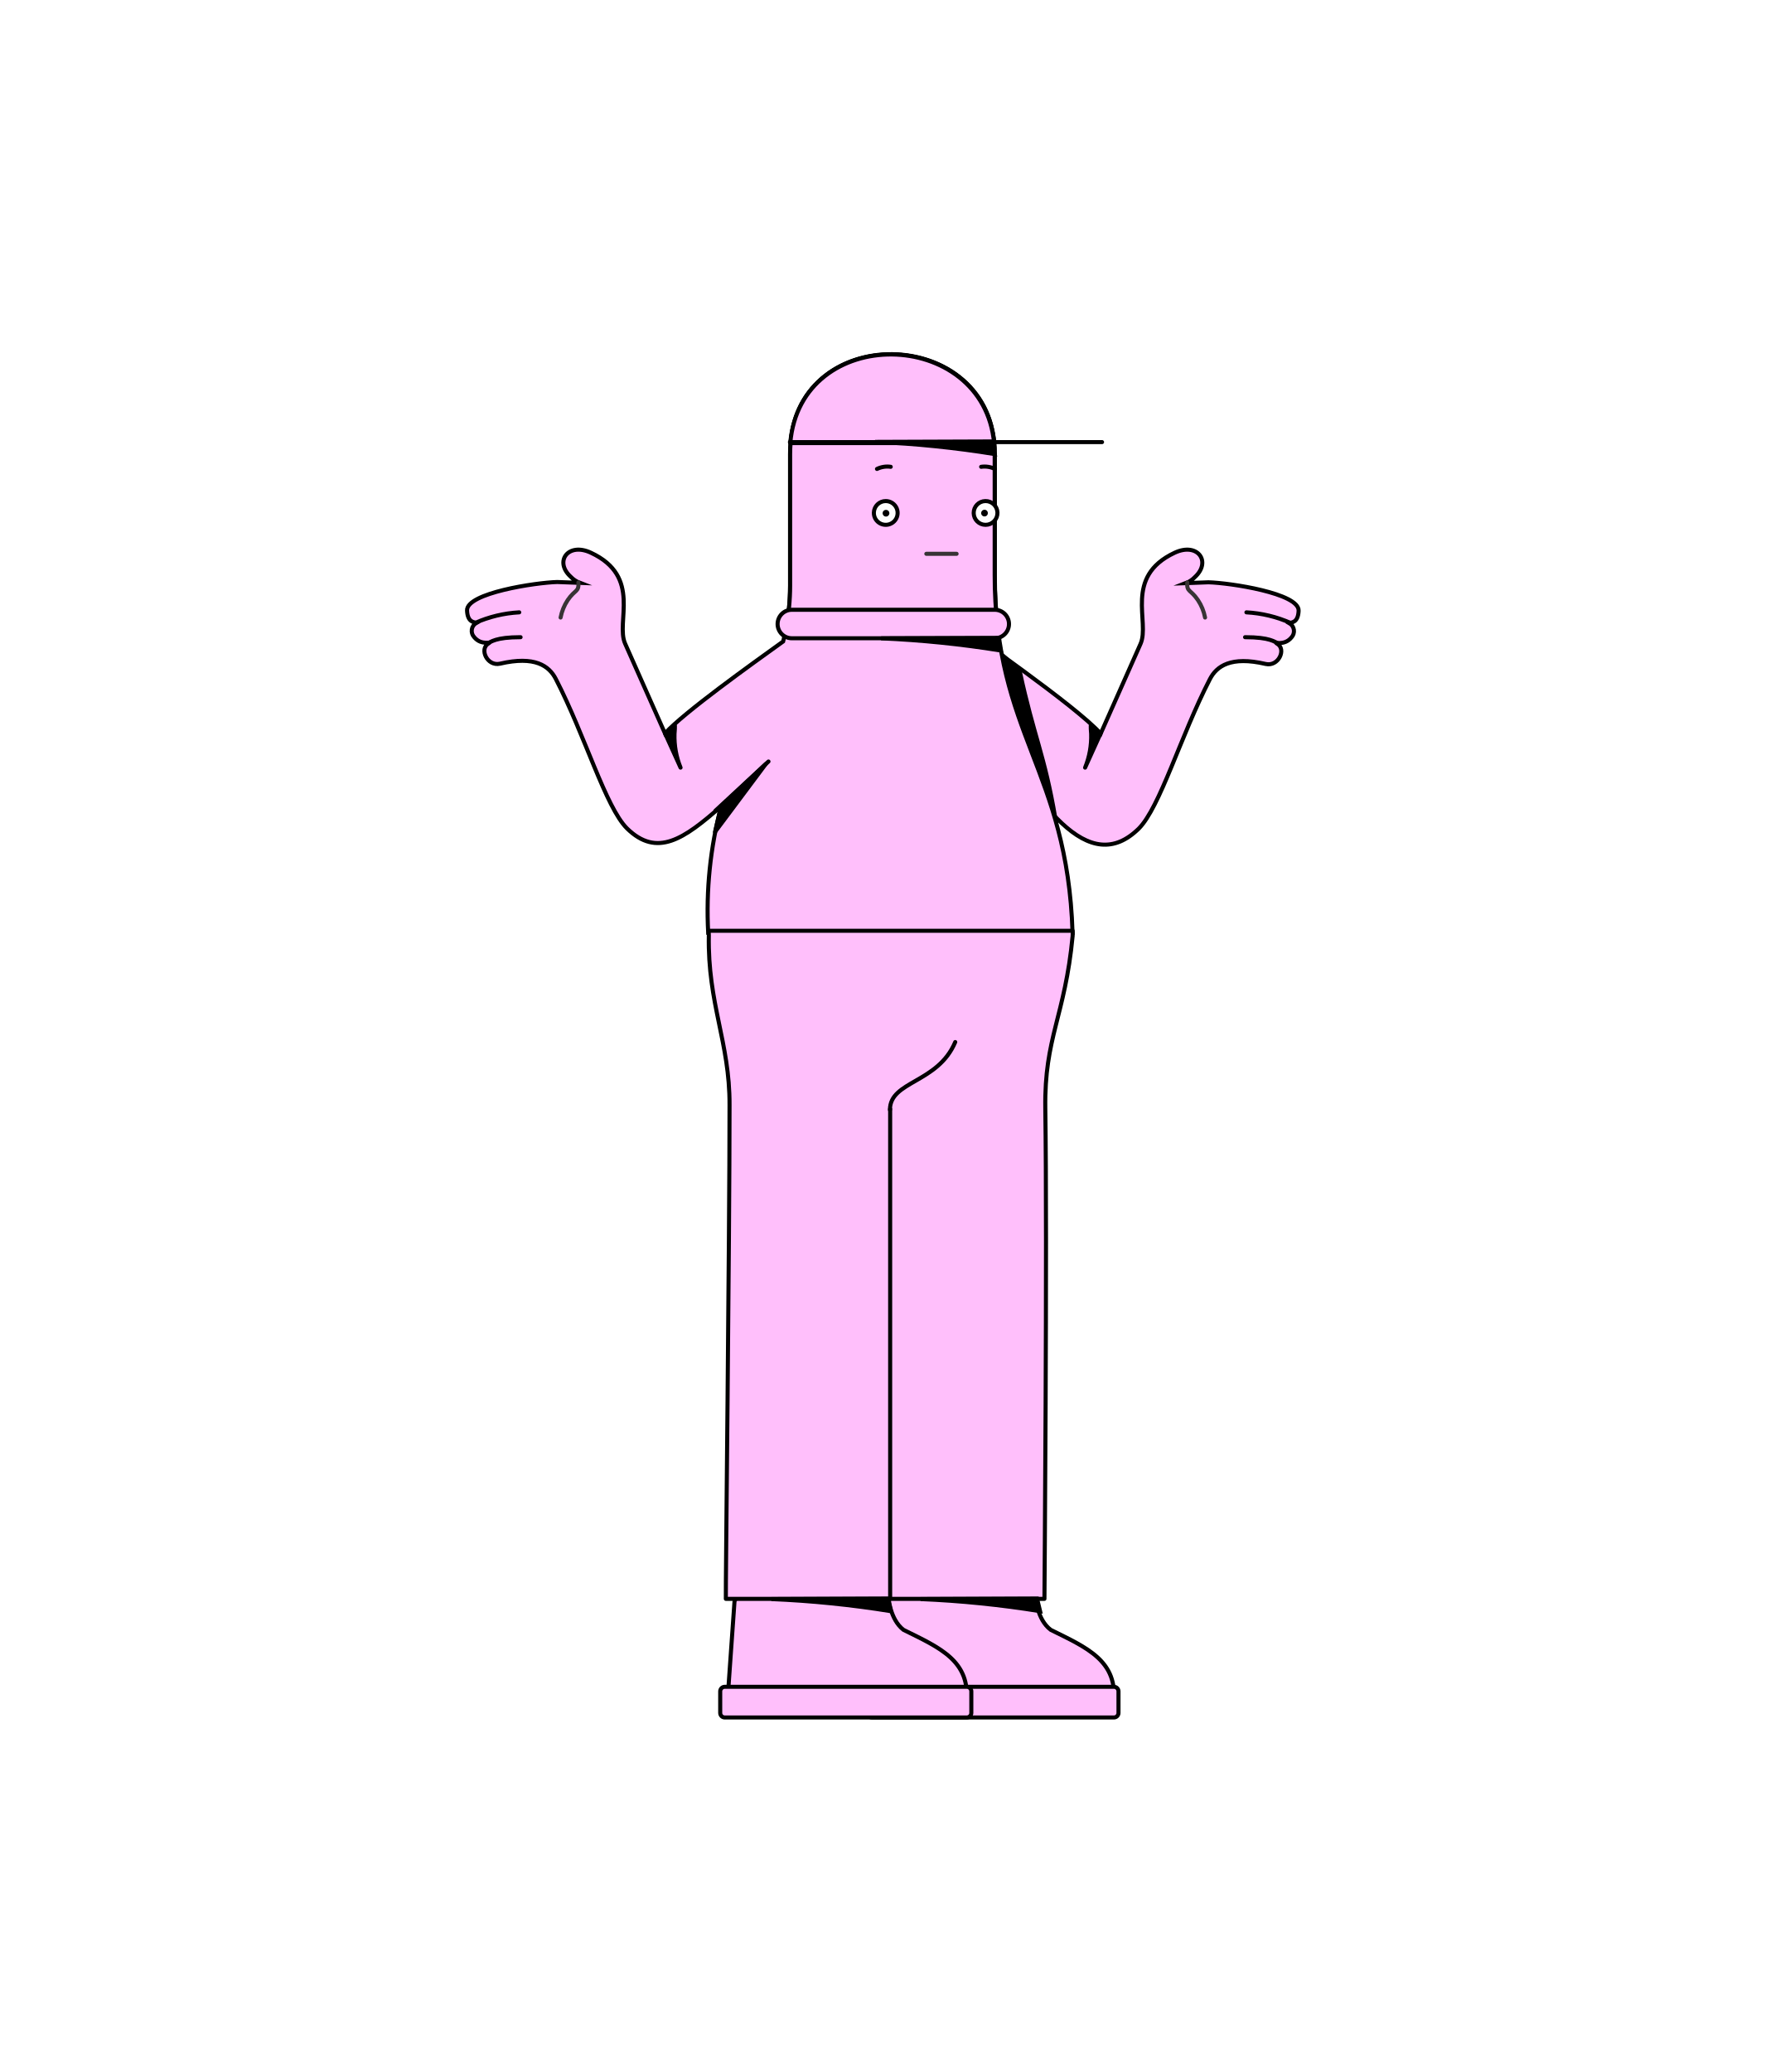
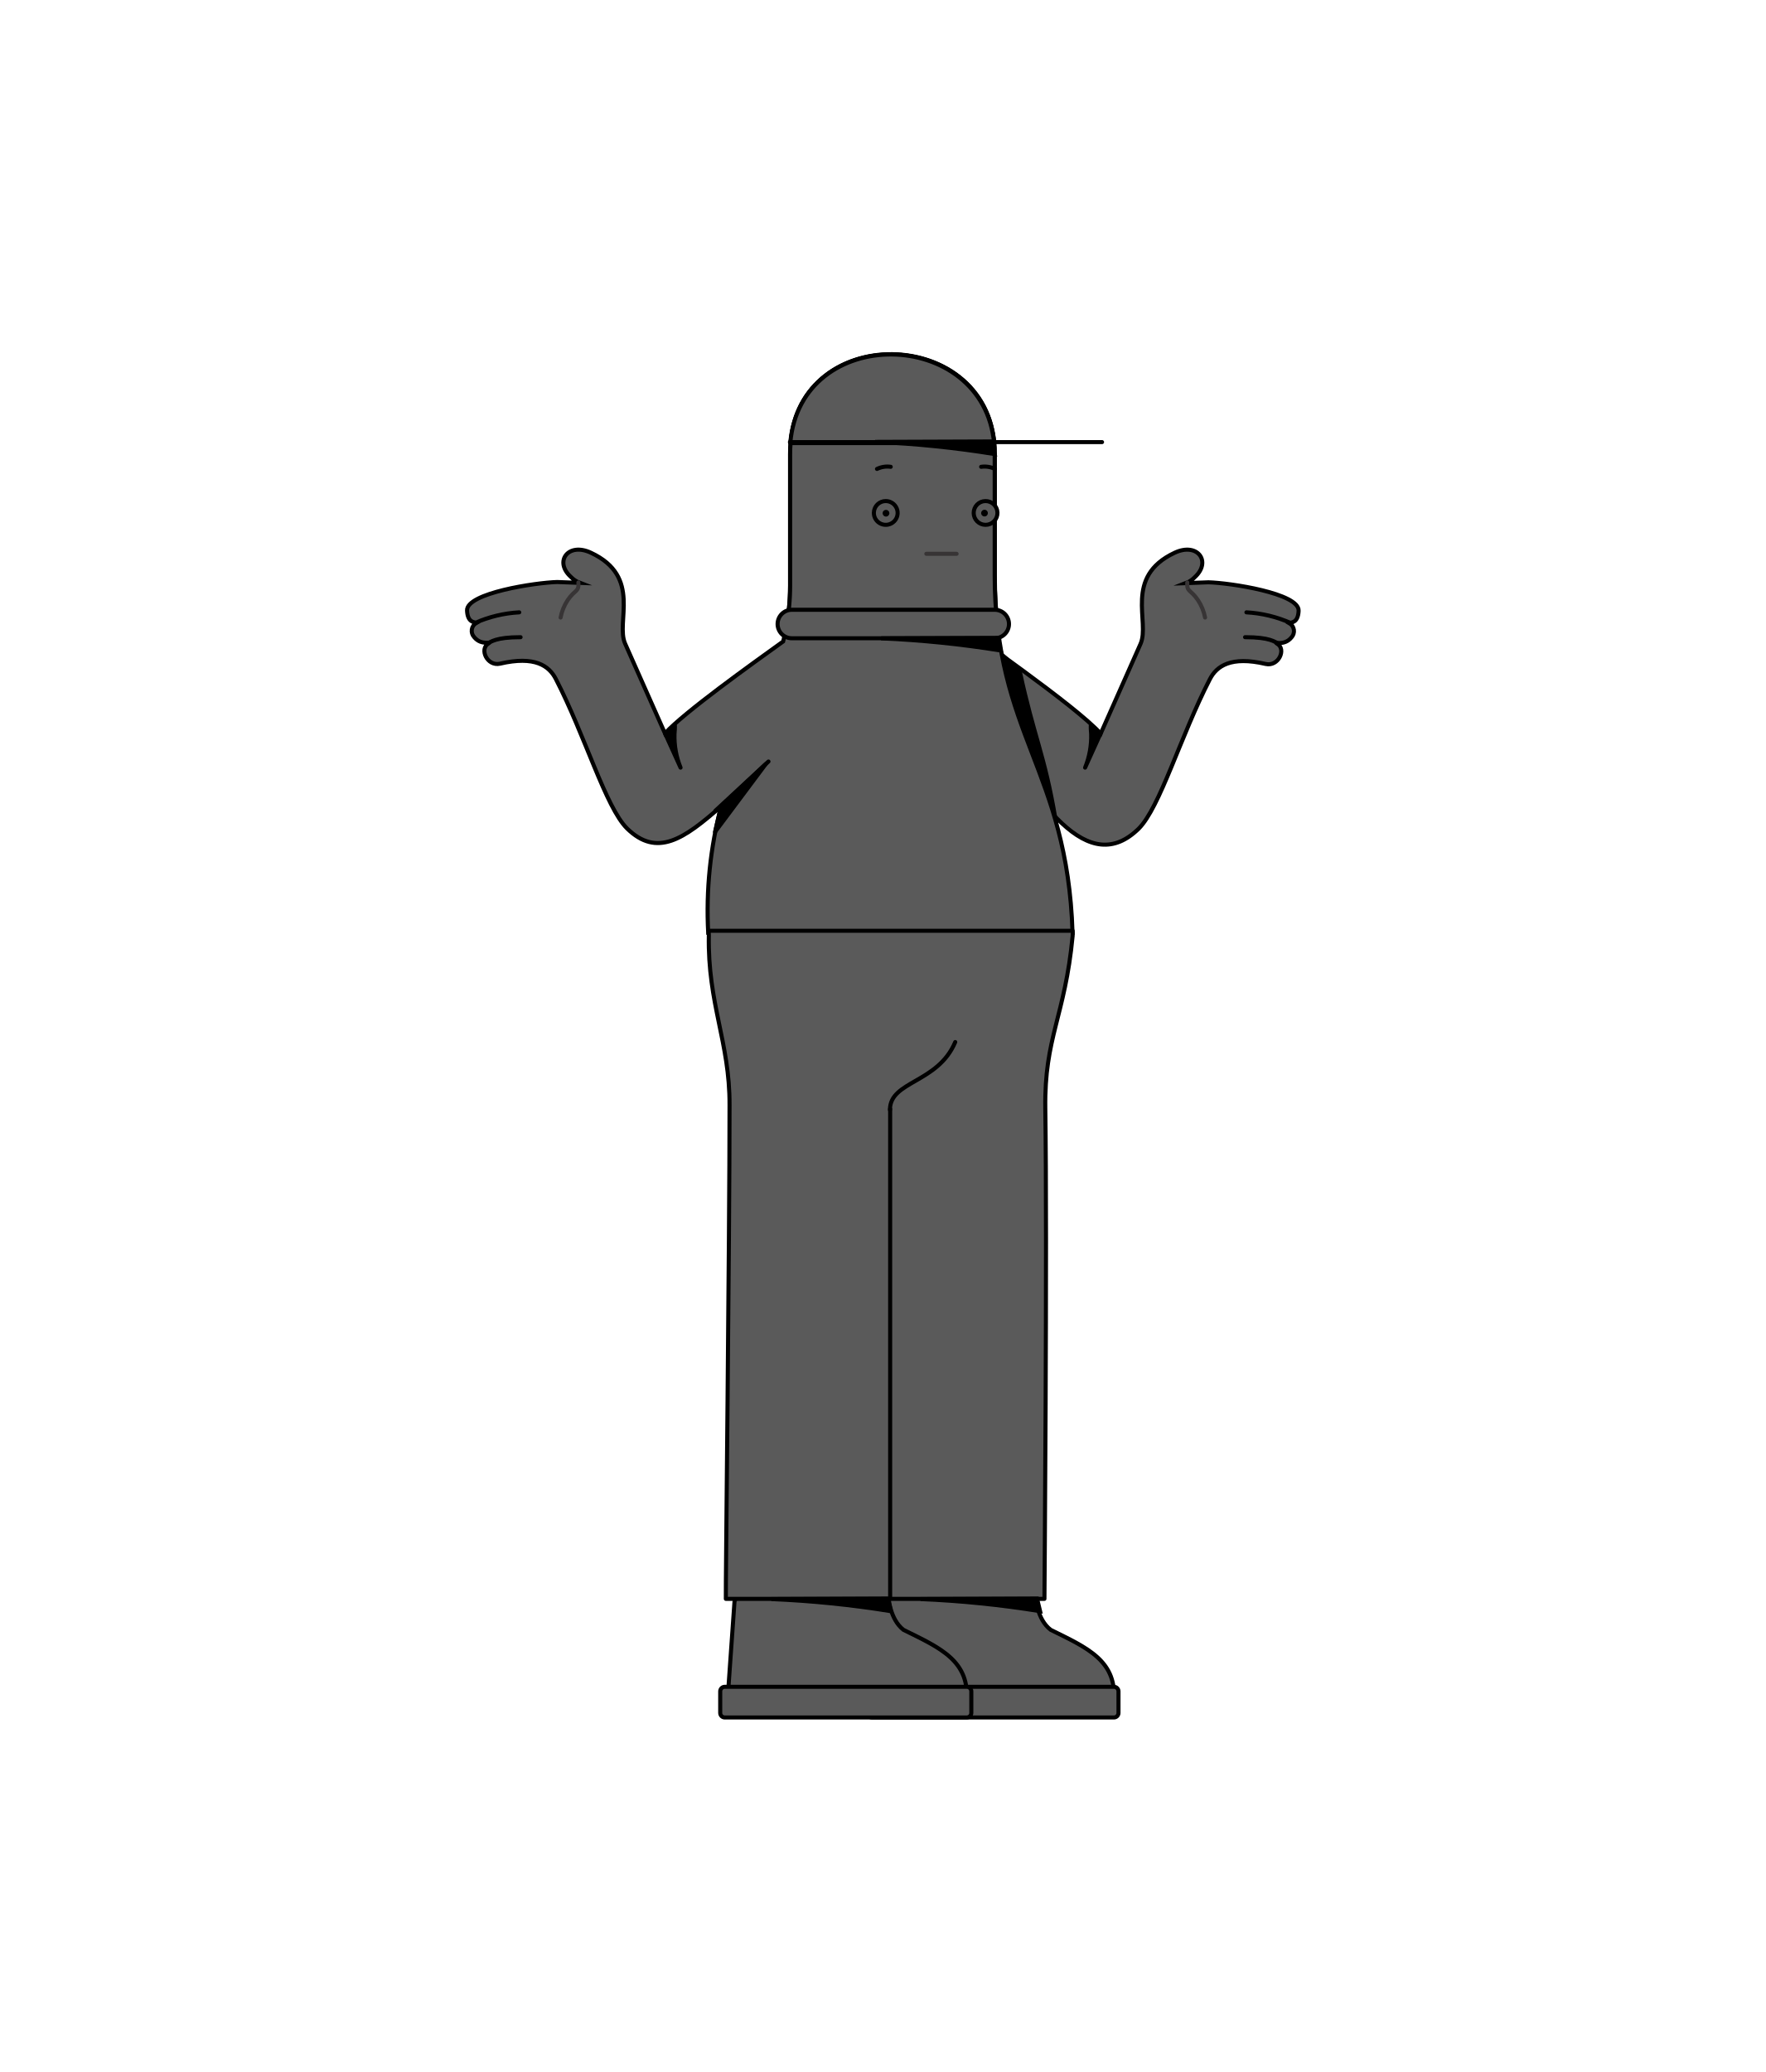
<svg xmlns="http://www.w3.org/2000/svg" id="Layer_1" data-name="Layer 1" viewBox="0 0 248 291">
  <defs>
-     <style>.cls-1,.cls-5{fill:#ffbffb;}.cls-1,.cls-3,.cls-6{fill-rule:evenodd;}.cls-2,.cls-4,.cls-7{fill:none;stroke-linecap:round;stroke-width:0.57px;}.cls-2,.cls-4{stroke:#000;}.cls-2,.cls-7{stroke-miterlimit:22.93;}.cls-4{stroke-linejoin:round;}.cls-6{fill:#fefefe;}.cls-7{stroke:#373435;}</style>
+     <style>.cls-1,.cls-5{fill:#5A5A5A;}.cls-1,.cls-3,.cls-6{fill-rule:evenodd;}.cls-2,.cls-4,.cls-7{fill:none;stroke-linecap:round;stroke-width:0.57px;}.cls-2,.cls-4{stroke:#000;}.cls-2,.cls-7{stroke-miterlimit:22.93;}.cls-4{stroke-linejoin:round;}.cls-6{fill:#5A5A5A;}.cls-7{stroke:#373435;}</style>
  </defs>
  <path class="cls-1" d="M135.6,88.23c.15.41,15.36,10.75,19,14.8,0,0,5.41-12.2,5.59-12.59,1.39-3.09-2.42-9.43,4.8-12.81,3.21-1.51,5.21,1.23,2.85,3.41a3.44,3.44,0,0,1-1.29.86l3.19-.12c3,.08,12.76,1.54,12.66,4-.07,1.76-1.08,1.61-1.3,1.74a1.29,1.29,0,0,1,.3,2c-1.05,1.29-2.62.52-2,.9,1.31.77.17,3.24-1.63,2.83-4.9-1.14-6.89.31-7.83,2.13-4.13,8-7,18-10,21-6.95,6.82-14.15-2.57-23-18.76-3.07-5.63-6.63-1.45-2.73-6.53C134.37,90.85,135.6,88.23,135.6,88.23Z" />
  <path class="cls-2" d="M135.6,88.23c.15.41,15.36,10.75,19,14.8,0,0,5.41-12.2,5.59-12.59,1.39-3.09-2.42-9.43,4.8-12.81,3.21-1.51,5.21,1.23,2.85,3.41a3.44,3.44,0,0,1-1.29.86l3.19-.12c3,.08,12.76,1.54,12.66,4-.07,1.76-1.08,1.61-1.3,1.74a1.29,1.29,0,0,1,.3,2c-1.05,1.29-2.62.52-2,.9,1.31.77.17,3.24-1.63,2.83-4.9-1.14-6.89.31-7.83,2.13-4.13,8-7,18-10,21-6.95,6.82-14.15-2.57-23-18.76-3.07-5.63-6.63-1.45-2.73-6.53C134.37,90.85,135.6,88.23,135.6,88.23Z" />
  <path class="cls-3" d="M139.87,91.14l3.37,3.16c2,9.28,3.45,11.58,5,20.67-2-1.66-1.71,2.85-3.71,1.19Z" />
  <path class="cls-2" d="M139.87,91.14l3.37,3.16c2,9.28,3.45,11.58,5,20.67-2-1.66-1.71,2.85-3.71,1.19Z" />
  <path class="cls-1" d="M110,90.09C105.48,93.34,96.15,100,93.4,103c0,0-5.41-12.2-5.59-12.59C86.42,87.35,90.23,81,83,77.63,79.8,76.12,77.8,78.86,80.16,81a3.44,3.44,0,0,0,1.29.86l-3.19-.12c-3,.08-12.76,1.54-12.66,4,.07,1.76,1.08,1.61,1.31,1.74a1.29,1.29,0,0,0-.31,2c1.05,1.29,2.62.52,2,.9-1.31.77-.17,3.24,1.63,2.83,4.9-1.14,6.89.31,7.83,2.13,4.13,8,7,18,10,21,4.22,4.14,8,1.5,13.23-3.1A57.62,57.62,0,0,0,99.47,131h51.18c-.73-23-10.92-27.77-10.92-50.27,0-8.55,0-8.41,0-17,0-18.3-28.79-19-28.76,0l0,18.46A31.22,31.22,0,0,1,110,90.09Z" />
  <path class="cls-2" d="M110,90.09C105.48,93.34,96.15,100,93.4,103c0,0-5.41-12.2-5.59-12.59C86.42,87.35,90.23,81,83,77.63,79.8,76.12,77.8,78.86,80.16,81a3.44,3.44,0,0,0,1.29.86l-3.19-.12c-3,.08-12.76,1.54-12.66,4,.07,1.76,1.08,1.61,1.31,1.74a1.29,1.29,0,0,0-.31,2c1.05,1.29,2.62.52,2,.9-1.31.77-.17,3.24,1.63,2.83,4.9-1.14,6.89.31,7.83,2.13,4.13,8,7,18,10,21,4.22,4.14,8,1.5,13.23-3.1A57.62,57.62,0,0,0,99.47,131h51.18c-.73-23-10.92-27.77-10.92-50.27,0-8.55,0-8.41,0-17,0-18.3-28.79-19-28.76,0l0,18.46A31.22,31.22,0,0,1,110,90.09Z" />
  <path class="cls-3" d="M154.59,103c-.18.41-1.73,3.8-2.18,4.81a11.6,11.6,0,0,0,.85-4.75s-.13-1.41,0-1.22a8.86,8.86,0,0,0,1.07,1.41C154.34,103.16,154.55,102.94,154.59,103Z" />
  <path class="cls-4" d="M154.59,103c-.18.41-1.73,3.8-2.18,4.81a11.6,11.6,0,0,0,.85-4.75s-.13-1.41,0-1.22a8.86,8.86,0,0,0,1.07,1.41C154.34,103.16,154.55,102.94,154.59,103Z" />
  <path class="cls-3" d="M93.41,103c.18.41,1.73,3.8,2.18,4.81a11.6,11.6,0,0,1-.85-4.75s.13-1.41,0-1.22a8.86,8.86,0,0,1-1.07,1.41S93.45,102.94,93.41,103Z" />
  <path class="cls-4" d="M93.41,103c.18.41,1.73,3.8,2.18,4.81a11.6,11.6,0,0,1-.85-4.75s.13-1.41,0-1.22a8.86,8.86,0,0,1-1.07,1.41S93.45,102.94,93.41,103Z" />
  <path class="cls-1" d="M145.48,224.37h-21a.67.67,0,0,0-.64.64l-1,14.16h33.58c.63-5.93-3.72-7.73-8.84-10.27C145.64,227.43,145.48,224.37,145.48,224.37Z" />
  <path class="cls-4" d="M145.48,224.37h-21a.67.67,0,0,0-.64.64l-1,14.16h33.58c.63-5.93-3.72-7.73-8.84-10.27C145.64,227.43,145.48,224.37,145.48,224.37Z" />
  <rect class="cls-5" x="121.84" y="236.9" width="35.26" height="4.31" rx="0.64" ry="0.64" />
  <rect class="cls-4" x="121.84" y="236.9" width="35.26" height="4.31" rx="0.64" ry="0.64" />
  <path class="cls-1" d="M124.8,224.37h-21a.67.67,0,0,0-.64.64l-1,14.16h33.58c.63-5.93-3.72-7.73-8.84-10.27C125,227.43,124.8,224.37,124.8,224.37Z" />
  <path class="cls-4" d="M124.8,224.37h-21a.67.67,0,0,0-.64.64l-1,14.16h33.58c.63-5.93-3.72-7.73-8.84-10.27C125,227.43,124.8,224.37,124.8,224.37Z" />
  <rect class="cls-5" x="101.16" y="236.9" width="35.27" height="4.31" rx="0.64" ry="0.64" />
  <rect class="cls-4" x="101.16" y="236.9" width="35.27" height="4.31" rx="0.64" ry="0.64" />
  <path class="cls-1" d="M139.71,63.75c0,8.55,0,8.41,0,17a63.73,63.73,0,0,0,.43,7.52H110.39a31.12,31.12,0,0,0,.59-6l0-18.46C110.92,44.8,139.68,45.45,139.71,63.75Z" />
  <path class="cls-4" d="M139.71,63.75c0,8.55,0,8.41,0,17a63.73,63.73,0,0,0,.43,7.52H110.39a31.12,31.12,0,0,0,.59-6l0-18.46C110.92,44.8,139.68,45.45,139.71,63.75Z" />
  <path class="cls-1" d="M111,62.23c1.43-16.87,27.11-16.32,28.63,0Z" />
  <path class="cls-4" d="M111,62.23c1.43-16.87,27.11-16.32,28.63,0Z" />
  <path class="cls-1" d="M99.56,130.72a4.32,4.32,0,0,0,0,.62c-.18,9.67,2.94,15,2.91,23.83,0,19.15-.57,68.38-.52,69.38h44.75s.4-50.11.12-68.89c-.14-10,2.76-12.86,3.84-24.21a5.93,5.93,0,0,0,0-.73Z" />
  <path class="cls-4" d="M99.56,130.72a4.32,4.32,0,0,0,0,.62c-.18,9.67,2.94,15,2.91,23.83,0,19.15-.57,68.38-.52,69.38h44.75s.4-50.11.12-68.89c-.14-10,2.76-12.86,3.84-24.21a5.93,5.93,0,0,0,0-.73Z" />
  <path class="cls-6" d="M138.43,73.71A1.67,1.67,0,1,1,140.1,72,1.67,1.67,0,0,1,138.43,73.71Z" />
  <path class="cls-4" d="M138.43,73.71A1.67,1.67,0,1,1,140.1,72,1.67,1.67,0,0,1,138.43,73.71Z" />
  <path class="cls-6" d="M124.41,70.37A1.67,1.67,0,1,1,122.74,72,1.67,1.67,0,0,1,124.41,70.37Z" />
  <path class="cls-4" d="M124.41,70.37A1.67,1.67,0,1,1,122.74,72,1.67,1.67,0,0,1,124.41,70.37Z" />
  <path class="cls-4" d="M125,155.87c0-4.09,6.72-3.71,9.17-9.52" />
  <path class="cls-2" d="M137.81,65.56a3.31,3.31,0,0,1,1.93.3" />
  <path class="cls-2" d="M125.11,65.56a3.31,3.31,0,0,0-1.93.3" />
  <path class="cls-1" d="M111.22,85.64h28.5a2,2,0,0,1,0,4h-28.5a2,2,0,1,1,0-4Z" />
  <path class="cls-2" d="M111.22,85.64h28.5a2,2,0,0,1,0,4h-28.5a2,2,0,1,1,0-4Z" />
  <line class="cls-2" x1="110.95" y1="62.09" x2="154.79" y2="62.09" />
  <path class="cls-3" d="M140.12,89.59l.43,1.77a143.36,143.36,0,0,0-16.79-1.71Z" />
  <path class="cls-2" d="M140.12,89.59l.43,1.77a143.36,143.36,0,0,0-16.79-1.71Z" />
  <path class="cls-3" d="M145.66,224.51l.43,1.77a142.27,142.27,0,0,0-16.78-1.7Z" />
  <path class="cls-2" d="M145.66,224.51l.43,1.77a142.27,142.27,0,0,0-16.78-1.7Z" />
  <path class="cls-3" d="M124.7,224.51l.43,1.77a142.27,142.27,0,0,0-16.78-1.7Z" />
  <path class="cls-2" d="M124.7,224.51l.43,1.77a142.27,142.27,0,0,0-16.78-1.7Z" />
  <path class="cls-3" d="M139.26,62l.44,1.77a143.36,143.36,0,0,0-16.79-1.71Z" />
  <path class="cls-2" d="M139.26,62l.44,1.77a143.36,143.36,0,0,0-16.79-1.71Z" />
  <path class="cls-3" d="M138.28,71.87a.19.19,0,0,1,.19.19.18.18,0,0,1-.19.19.19.19,0,0,1-.19-.19A.2.2,0,0,1,138.28,71.87Z" />
  <path class="cls-4" d="M138.28,71.87a.19.19,0,0,1,.19.19.18.18,0,0,1-.19.19.19.19,0,0,1-.19-.19A.2.2,0,0,1,138.28,71.87Z" />
  <path class="cls-3" d="M124.44,72.27a.2.2,0,0,1-.19-.19.19.19,0,0,1,.19-.19.19.19,0,0,1,.2.19A.2.2,0,0,1,124.44,72.27Z" />
  <path class="cls-4" d="M124.44,72.27a.2.2,0,0,1-.19-.19.19.19,0,0,1,.19-.19.19.19,0,0,1,.2.19A.2.2,0,0,1,124.44,72.27Z" />
  <line class="cls-2" x1="125.03" y1="224.55" x2="125.03" y2="155.74" />
  <path class="cls-2" d="M181.29,87.5A17.63,17.63,0,0,0,175.07,86" />
  <path class="cls-2" d="M66.71,87.5A17.63,17.63,0,0,1,72.93,86" />
  <path class="cls-2" d="M179.59,90.39c-.57-.22-1.14-.9-4.71-.9" />
  <path class="cls-2" d="M68.41,90.39c.57-.22,1.14-.9,4.71-.9" />
  <line class="cls-7" x1="130.11" y1="77.78" x2="134.36" y2="77.78" />
  <path class="cls-7" d="M166.76,81.8c-.09,1.38.45.94,1.5,2.48a6.7,6.7,0,0,1,1,2.45" />
  <path class="cls-7" d="M81.24,81.8c.09,1.38-.45.94-1.5,2.48a6.7,6.7,0,0,0-1,2.45" />
  <line class="cls-2" x1="100.48" y1="113.86" x2="107.94" y2="106.95" />
  <polygon class="cls-3" points="101.29 113.23 107.56 107.3 100.43 116.84 101.29 113.23" />
  <polygon class="cls-4" points="101.29 113.23 107.56 107.3 100.43 116.84 101.29 113.23" />
</svg>
